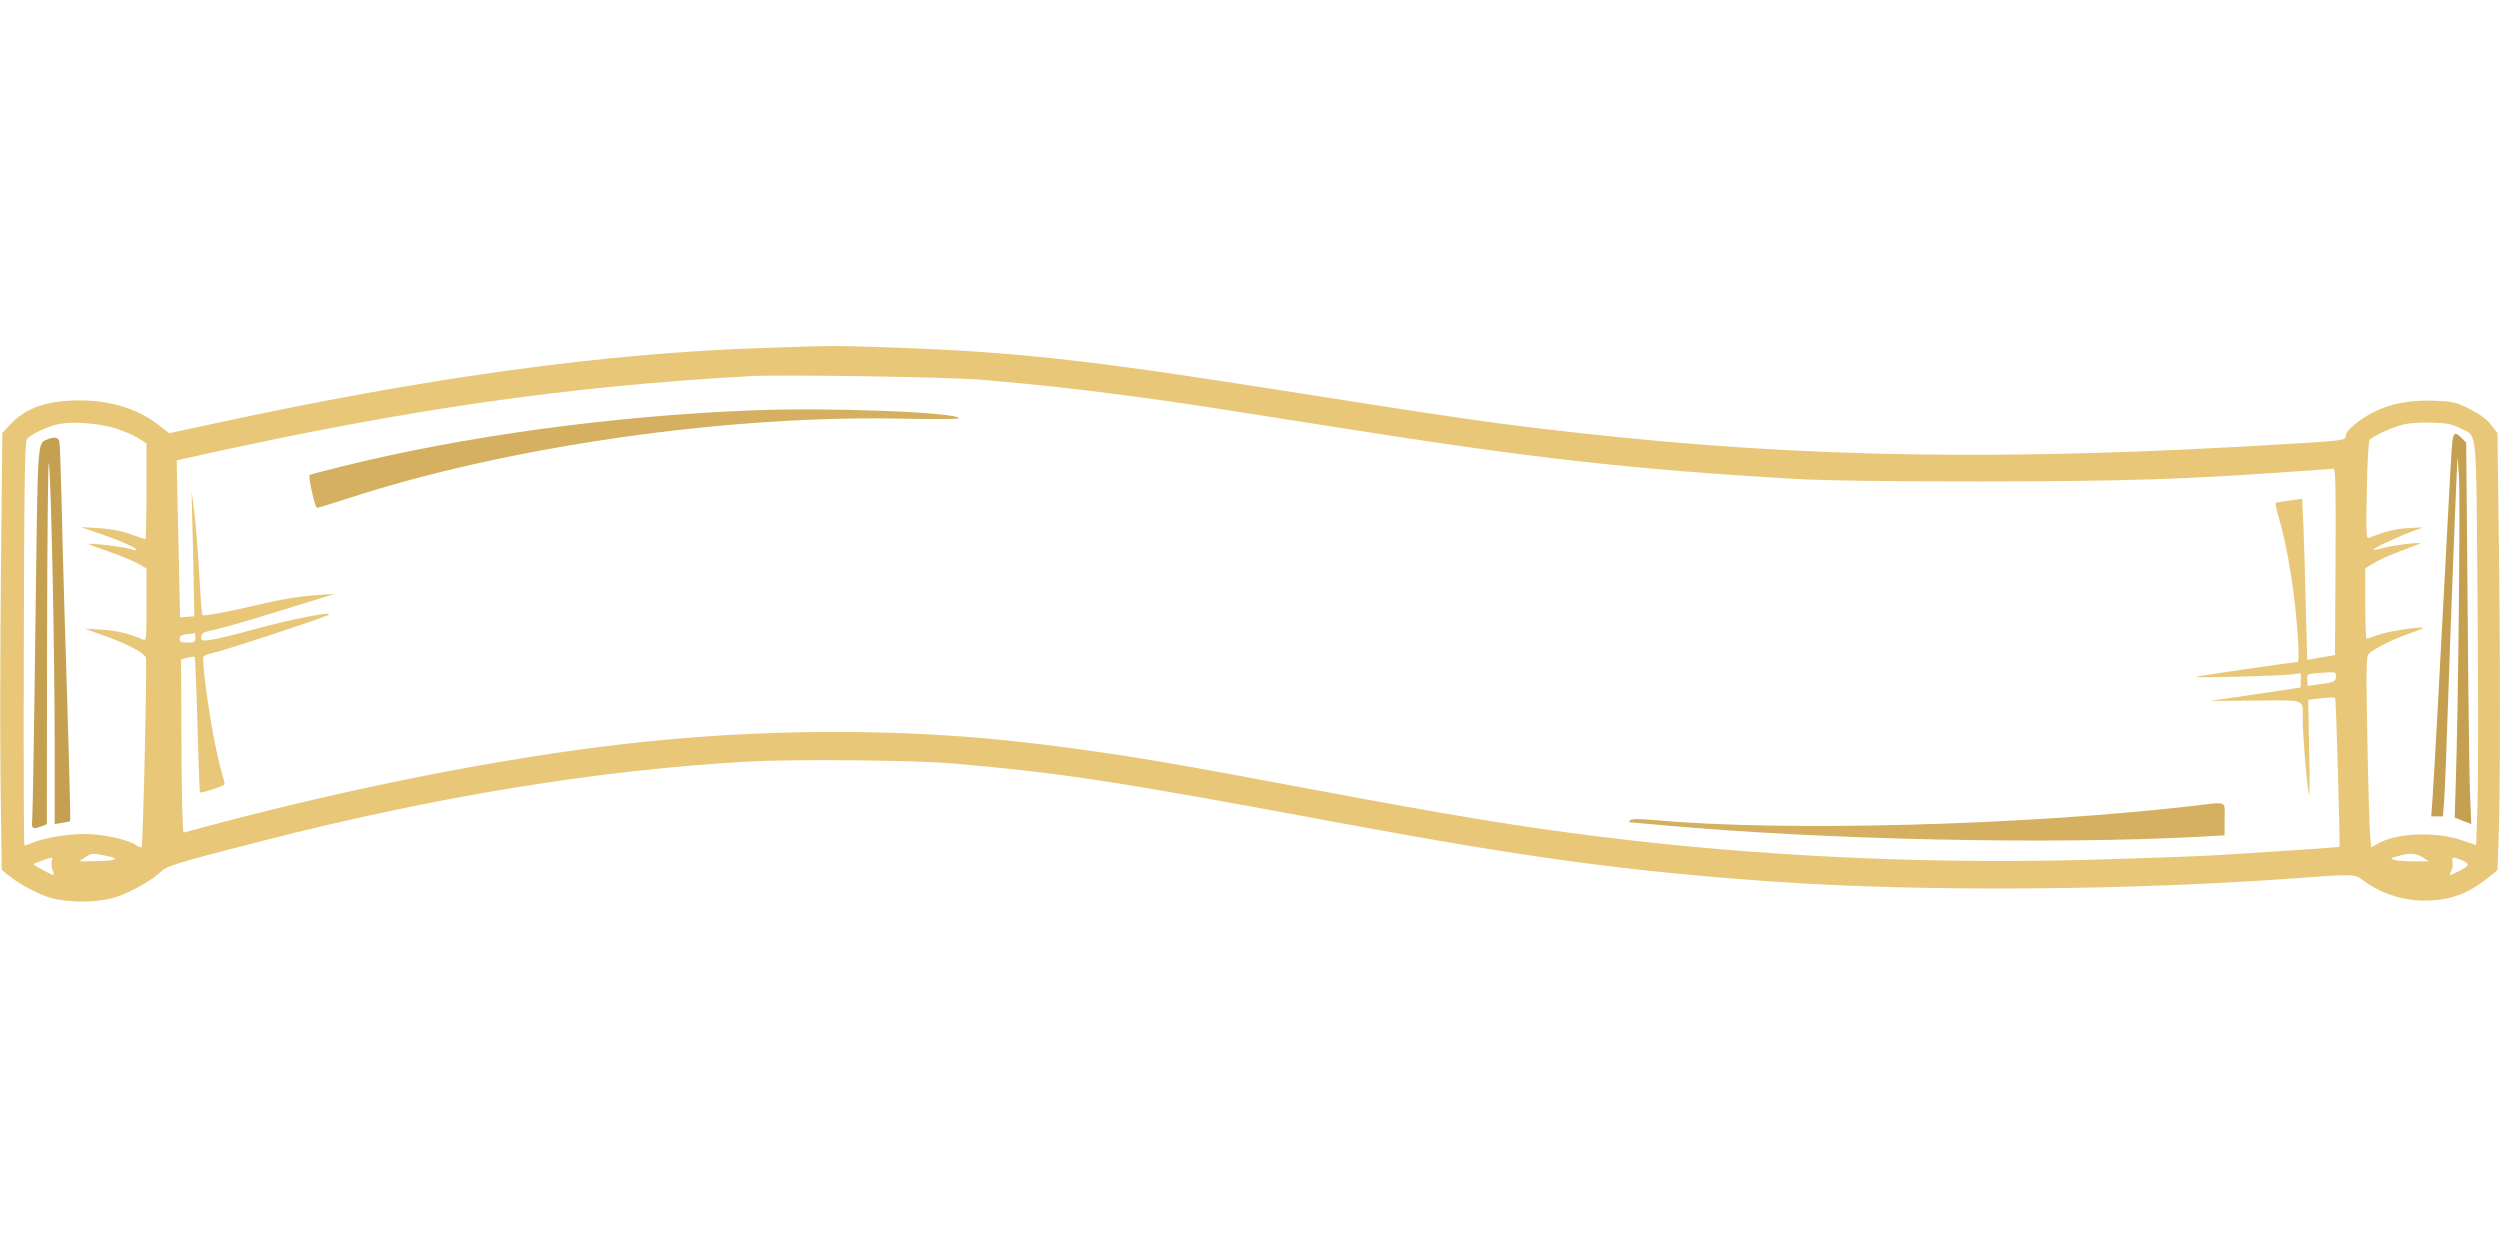
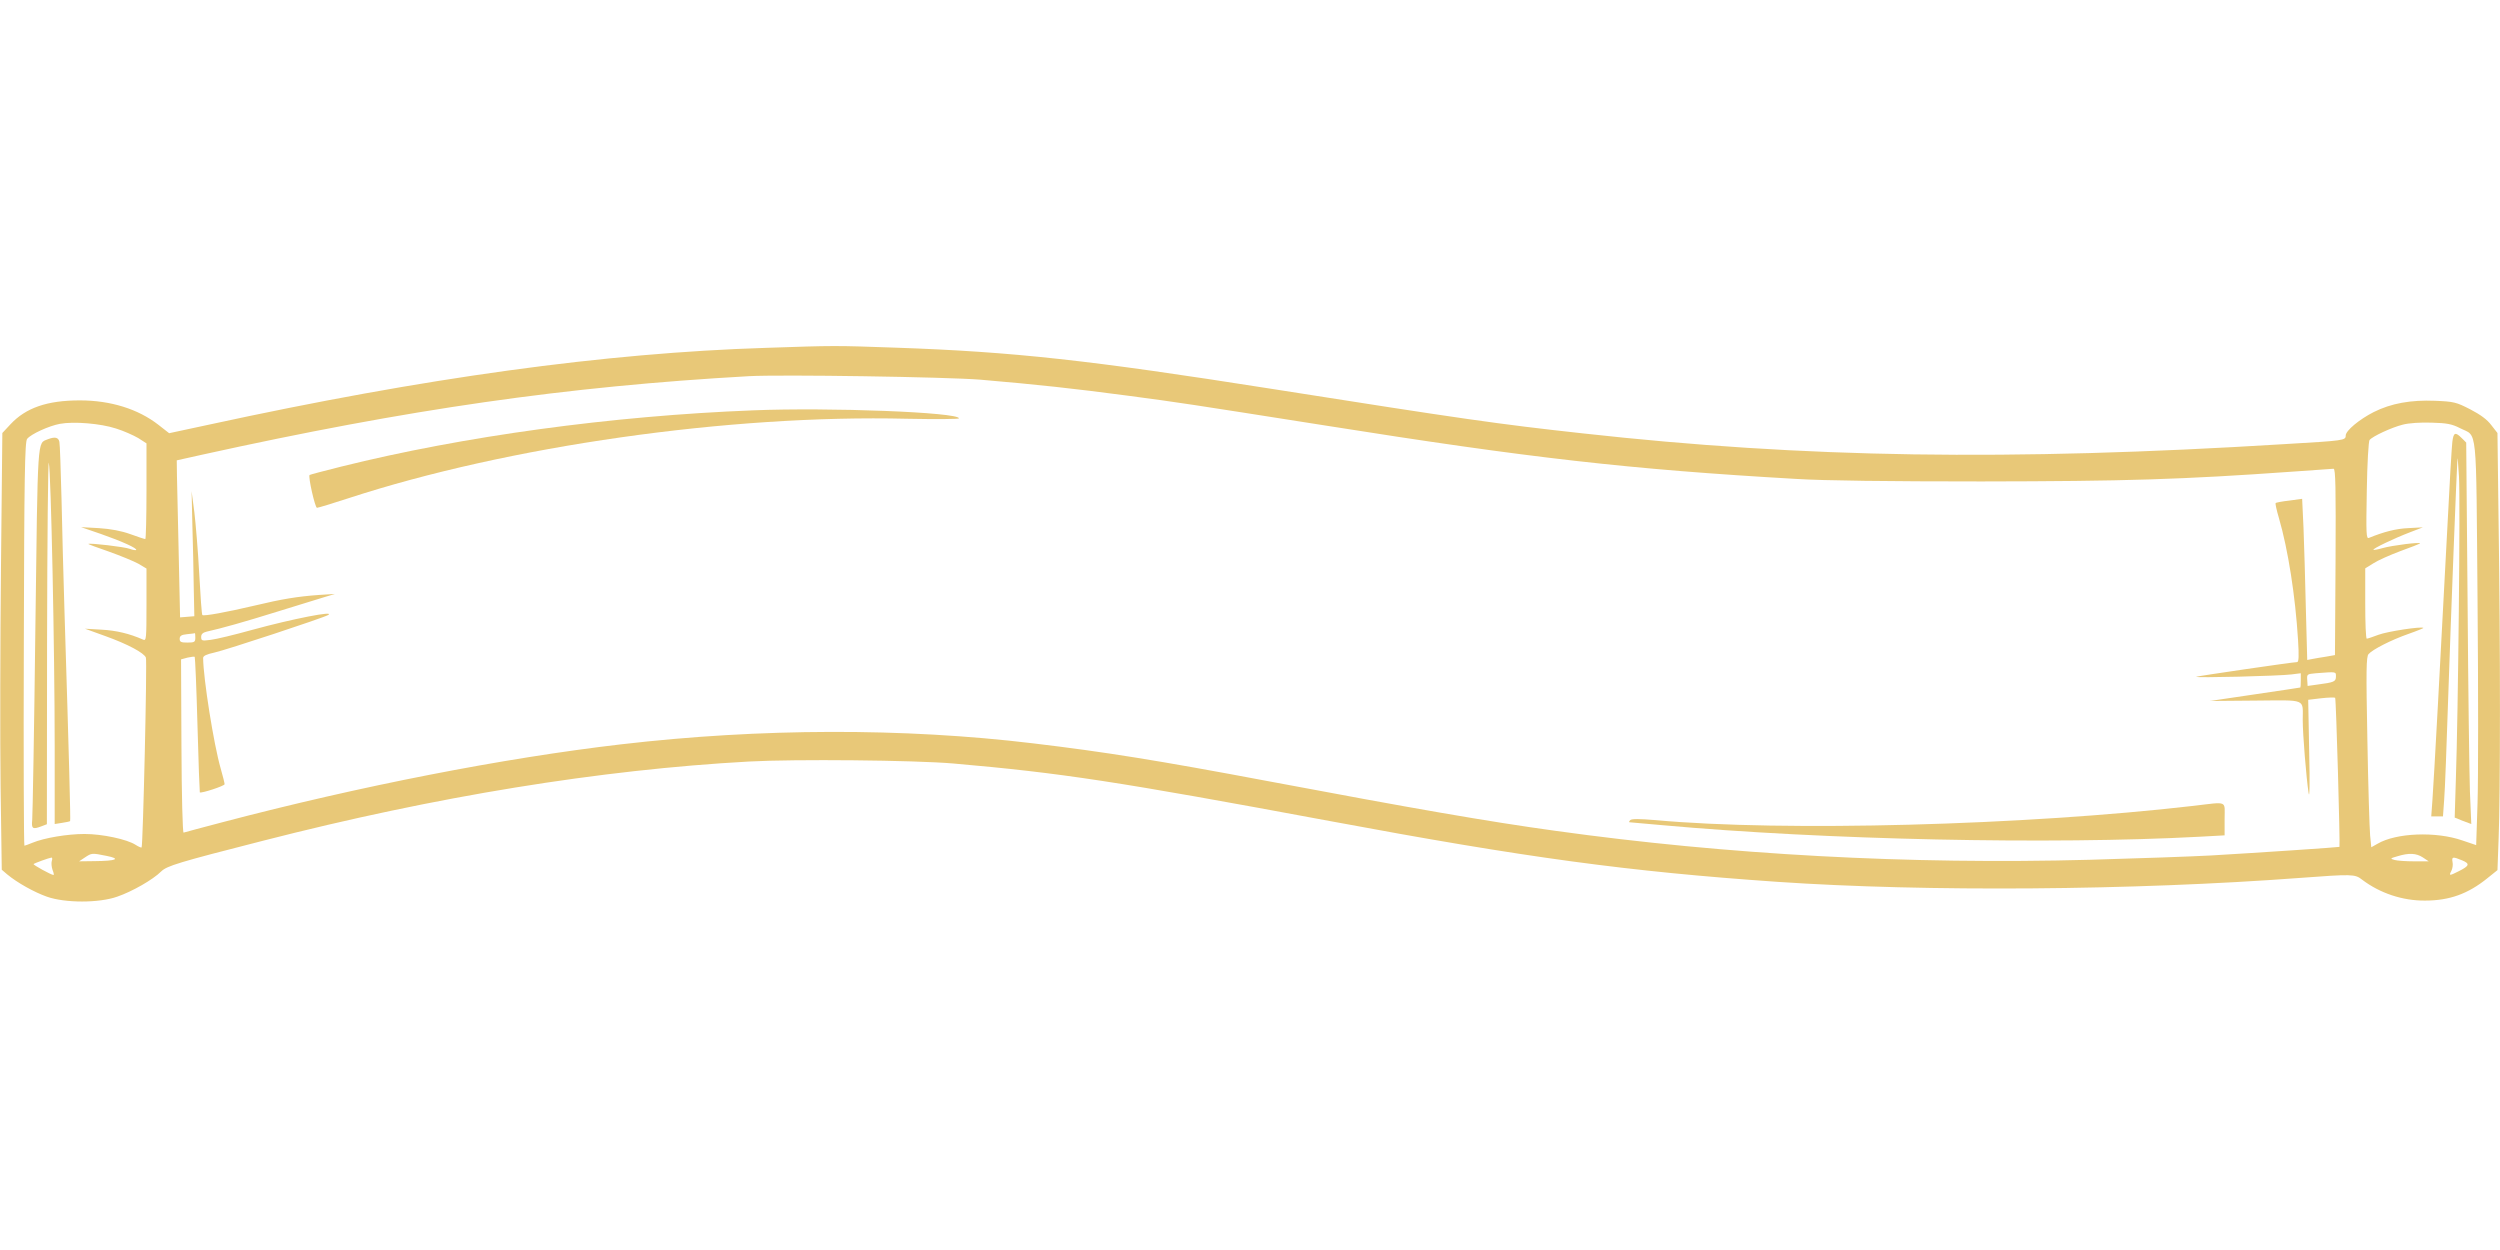
<svg xmlns="http://www.w3.org/2000/svg" width="320" height="160" viewBox="0 0 1280 640">
  <g transform="translate(0,640) scale(0.1,-0.1)" fill="#e8c878" stroke="none">
    <path d="M3922 4619 c-826 -26 -1747 -153 -2851 -393 l-205 -44 -55 43 c-104 81 -245 125 -402 125 -168 0 -277 -38 -356 -123 l-41 -44 -7 -689 c-4 -379 -5 -882 -2 -1118 l6 -429 28 -24 c52 -43 138 -91 203 -114 93 -33 267 -33 360 0 76 26 183 87 225 129 30 29 85 46 524 158 886 227 1724 363 2486 405 236 13 845 7 1045 -10 559 -49 833 -91 1930 -295 1008 -188 1525 -258 2290 -311 762 -52 1820 -44 2675 20 269 20 282 20 319 -9 91 -69 207 -108 322 -107 125 0 220 34 320 115 l51 41 6 164 c9 212 9 995 0 1600 l-6 474 -32 41 c-21 28 -55 53 -107 80 -72 37 -84 40 -181 44 -123 5 -225 -13 -314 -58 -73 -37 -143 -95 -143 -120 0 -25 -7 -26 -315 -44 -1411 -87 -2455 -71 -3590 55 -438 48 -610 73 -1600 229 -927 146 -1315 189 -1920 210 -311 11 -311 11 -663 -1z m1098 -163 c292 -25 476 -45 755 -82 272 -36 295 -40 1013 -153 1045 -166 1555 -224 2407 -273 143 -9 475 -13 950 -13 736 1 1027 10 1590 50 110 8 206 15 213 15 10 0 12 -99 10 -477 l-3 -477 -45 -8 c-25 -4 -57 -9 -71 -12 l-26 -5 -7 262 c-3 144 -9 330 -12 413 l-7 150 -66 -9 c-36 -4 -68 -10 -70 -13 -2 -2 5 -36 17 -76 47 -162 84 -398 98 -625 5 -82 4 -113 -5 -113 -22 0 -506 -71 -516 -75 -13 -7 427 4 488 12 l47 6 0 -37 c0 -20 -1 -36 -2 -36 -2 -1 -106 -16 -233 -35 l-230 -34 232 2 c266 2 243 12 243 -100 0 -73 18 -295 30 -373 5 -34 7 49 3 211 l-5 266 67 8 c36 4 69 5 71 2 5 -5 26 -758 22 -763 -3 -2 -415 -30 -658 -44 -91 -5 -369 -15 -618 -22 -930 -25 -1861 26 -2737 148 -349 48 -731 115 -1470 254 -568 107 -837 150 -1205 194 -664 80 -1398 78 -2110 -5 -602 -70 -1338 -214 -2038 -398 -106 -28 -197 -52 -202 -54 -5 -1 -10 191 -11 443 l-2 444 33 9 c18 4 34 6 37 4 2 -3 9 -159 14 -348 5 -189 11 -344 12 -346 7 -6 127 33 127 42 0 5 -9 42 -20 80 -36 125 -89 461 -90 566 0 11 17 19 58 28 60 13 556 177 582 192 40 24 -181 -19 -389 -76 -90 -25 -185 -48 -212 -51 -45 -6 -49 -5 -49 15 0 14 8 22 28 27 73 16 194 50 367 104 105 32 213 66 240 74 l50 15 -80 -5 c-112 -8 -191 -21 -333 -55 -140 -33 -259 -55 -266 -48 -3 2 -10 98 -16 212 -6 115 -18 256 -25 315 l-14 107 4 -175 c3 -96 6 -240 7 -320 l3 -145 -36 -3 -37 -3 -7 323 c-4 178 -8 359 -9 402 l-1 79 130 29 c1061 234 1862 349 2800 402 165 9 1013 -4 1185 -18z m-4426 -250 c39 -12 90 -35 114 -49 l42 -27 0 -245 c0 -135 -3 -245 -6 -245 -4 0 -38 11 -76 25 -47 17 -101 27 -162 31 l-91 5 102 -35 c106 -37 188 -74 180 -82 -2 -2 -17 0 -33 6 -26 10 -205 31 -212 25 -1 -1 46 -19 105 -39 59 -21 127 -49 151 -62 l42 -25 0 -185 c0 -174 -1 -186 -17 -179 -70 31 -138 47 -212 51 l-86 5 105 -38 c114 -41 198 -86 207 -110 7 -17 -15 -965 -22 -972 -2 -2 -16 4 -30 13 -44 29 -172 56 -262 56 -88 0 -207 -20 -267 -45 -20 -8 -38 -15 -41 -15 -3 0 -5 465 -3 1033 2 851 5 1037 17 1050 20 25 113 67 168 77 71 13 207 2 287 -24z m12001 2 c91 -47 82 40 90 -883 4 -452 4 -918 0 -1037 l-7 -215 -71 24 c-135 47 -339 39 -434 -17 l-32 -18 -6 61 c-3 34 -10 253 -14 487 -7 359 -6 428 6 441 21 24 117 73 206 104 43 15 76 29 75 30 -9 9 -185 -18 -230 -35 -29 -11 -56 -20 -60 -20 -5 0 -8 81 -8 180 l0 180 42 26 c23 15 84 42 137 62 53 19 98 37 101 39 9 10 -145 -10 -190 -23 -24 -7 -46 -11 -48 -9 -6 5 104 58 188 90 l65 25 -75 -4 c-64 -3 -125 -19 -201 -50 -14 -6 -15 19 -11 241 2 141 9 253 14 260 15 19 114 65 171 79 31 8 90 12 147 10 78 -2 104 -7 145 -28z m-11595 -1073 c0 -22 -4 -25 -40 -25 -33 0 -40 3 -40 19 0 15 8 21 38 24 20 2 38 4 40 5 1 1 2 -9 2 -23z m10960 -199 c0 -26 -10 -30 -95 -41 l-50 -7 -2 31 c-2 29 -1 30 45 34 106 8 102 9 102 -17z m-11415 -918 c76 -15 51 -26 -60 -27 l-80 -1 30 20 c35 23 35 23 110 8z m11860 -8 l30 -20 -75 0 c-41 0 -86 3 -100 7 -24 7 -23 8 15 19 59 18 96 16 130 -6z m-12140 -19 c-3 -10 -1 -30 4 -45 6 -14 8 -26 5 -26 -11 0 -106 52 -102 56 5 5 80 32 91 33 5 1 6 -7 2 -18z m12341 4 c41 -17 38 -28 -16 -55 -49 -25 -53 -25 -39 1 6 12 9 32 6 45 -5 28 1 29 49 9z" />
-     <path d="M3855 4299 c-721 -28 -1481 -132 -2108 -288 -88 -22 -160 -41 -162 -43 -8 -8 28 -168 38 -168 6 0 78 22 161 49 817 267 1952 429 2859 407 151 -3 267 -2 267 2 0 31 -663 57 -1055 41z" fill="#d4b060" />
-     <path d="M11230 2274 c-862 -100 -2099 -133 -2754 -73 -84 7 -122 7 -129 0 -6 -6 -8 -11 -4 -11 4 0 80 -7 169 -15 827 -75 1988 -100 2751 -59 l127 7 0 84 c0 96 20 88 -160 67z" fill="#d4b060" />
-     <path d="M245 4151 c-55 -23 -51 31 -64 -976 -6 -511 -14 -949 -16 -972 -5 -47 2 -51 49 -33 l26 10 1 942 c1 520 5 927 9 908 11 -47 30 -956 30 -1451 l0 -398 38 6 c20 3 39 7 41 9 3 2 -5 308 -29 1079 -5 165 -12 422 -15 570 -4 149 -8 280 -11 293 -5 23 -23 27 -59 13z" fill="#c4a050" />
-     <path d="M12556 4138 c-3 -24 -15 -225 -26 -448 -33 -630 -69 -1297 -76 -1387 l-6 -83 30 0 30 0 6 83 c4 45 13 285 21 532 14 417 43 1157 47 1215 1 14 4 -27 8 -90 7 -119 -4 -1204 -16 -1551 l-6 -195 42 -17 43 -16 -7 167 c-3 92 -9 531 -12 976 l-7 810 -23 23 c-33 33 -42 29 -48 -19z" fill="#c4a050" />
+     <path d="M3855 4299 c-721 -28 -1481 -132 -2108 -288 -88 -22 -160 -41 -162 -43 -8 -8 28 -168 38 -168 6 0 78 22 161 49 817 267 1952 429 2859 407 151 -3 267 -2 267 2 0 31 -663 57 -1055 41z" />
+     <path d="M11230 2274 c-862 -100 -2099 -133 -2754 -73 -84 7 -122 7 -129 0 -6 -6 -8 -11 -4 -11 4 0 80 -7 169 -15 827 -75 1988 -100 2751 -59 l127 7 0 84 c0 96 20 88 -160 67z" />
+     <path d="M245 4151 c-55 -23 -51 31 -64 -976 -6 -511 -14 -949 -16 -972 -5 -47 2 -51 49 -33 l26 10 1 942 c1 520 5 927 9 908 11 -47 30 -956 30 -1451 l0 -398 38 6 c20 3 39 7 41 9 3 2 -5 308 -29 1079 -5 165 -12 422 -15 570 -4 149 -8 280 -11 293 -5 23 -23 27 -59 13z" />
+     <path d="M12556 4138 c-3 -24 -15 -225 -26 -448 -33 -630 -69 -1297 -76 -1387 l-6 -83 30 0 30 0 6 83 c4 45 13 285 21 532 14 417 43 1157 47 1215 1 14 4 -27 8 -90 7 -119 -4 -1204 -16 -1551 l-6 -195 42 -17 43 -16 -7 167 c-3 92 -9 531 -12 976 l-7 810 -23 23 c-33 33 -42 29 -48 -19z" />
  </g>
</svg>
